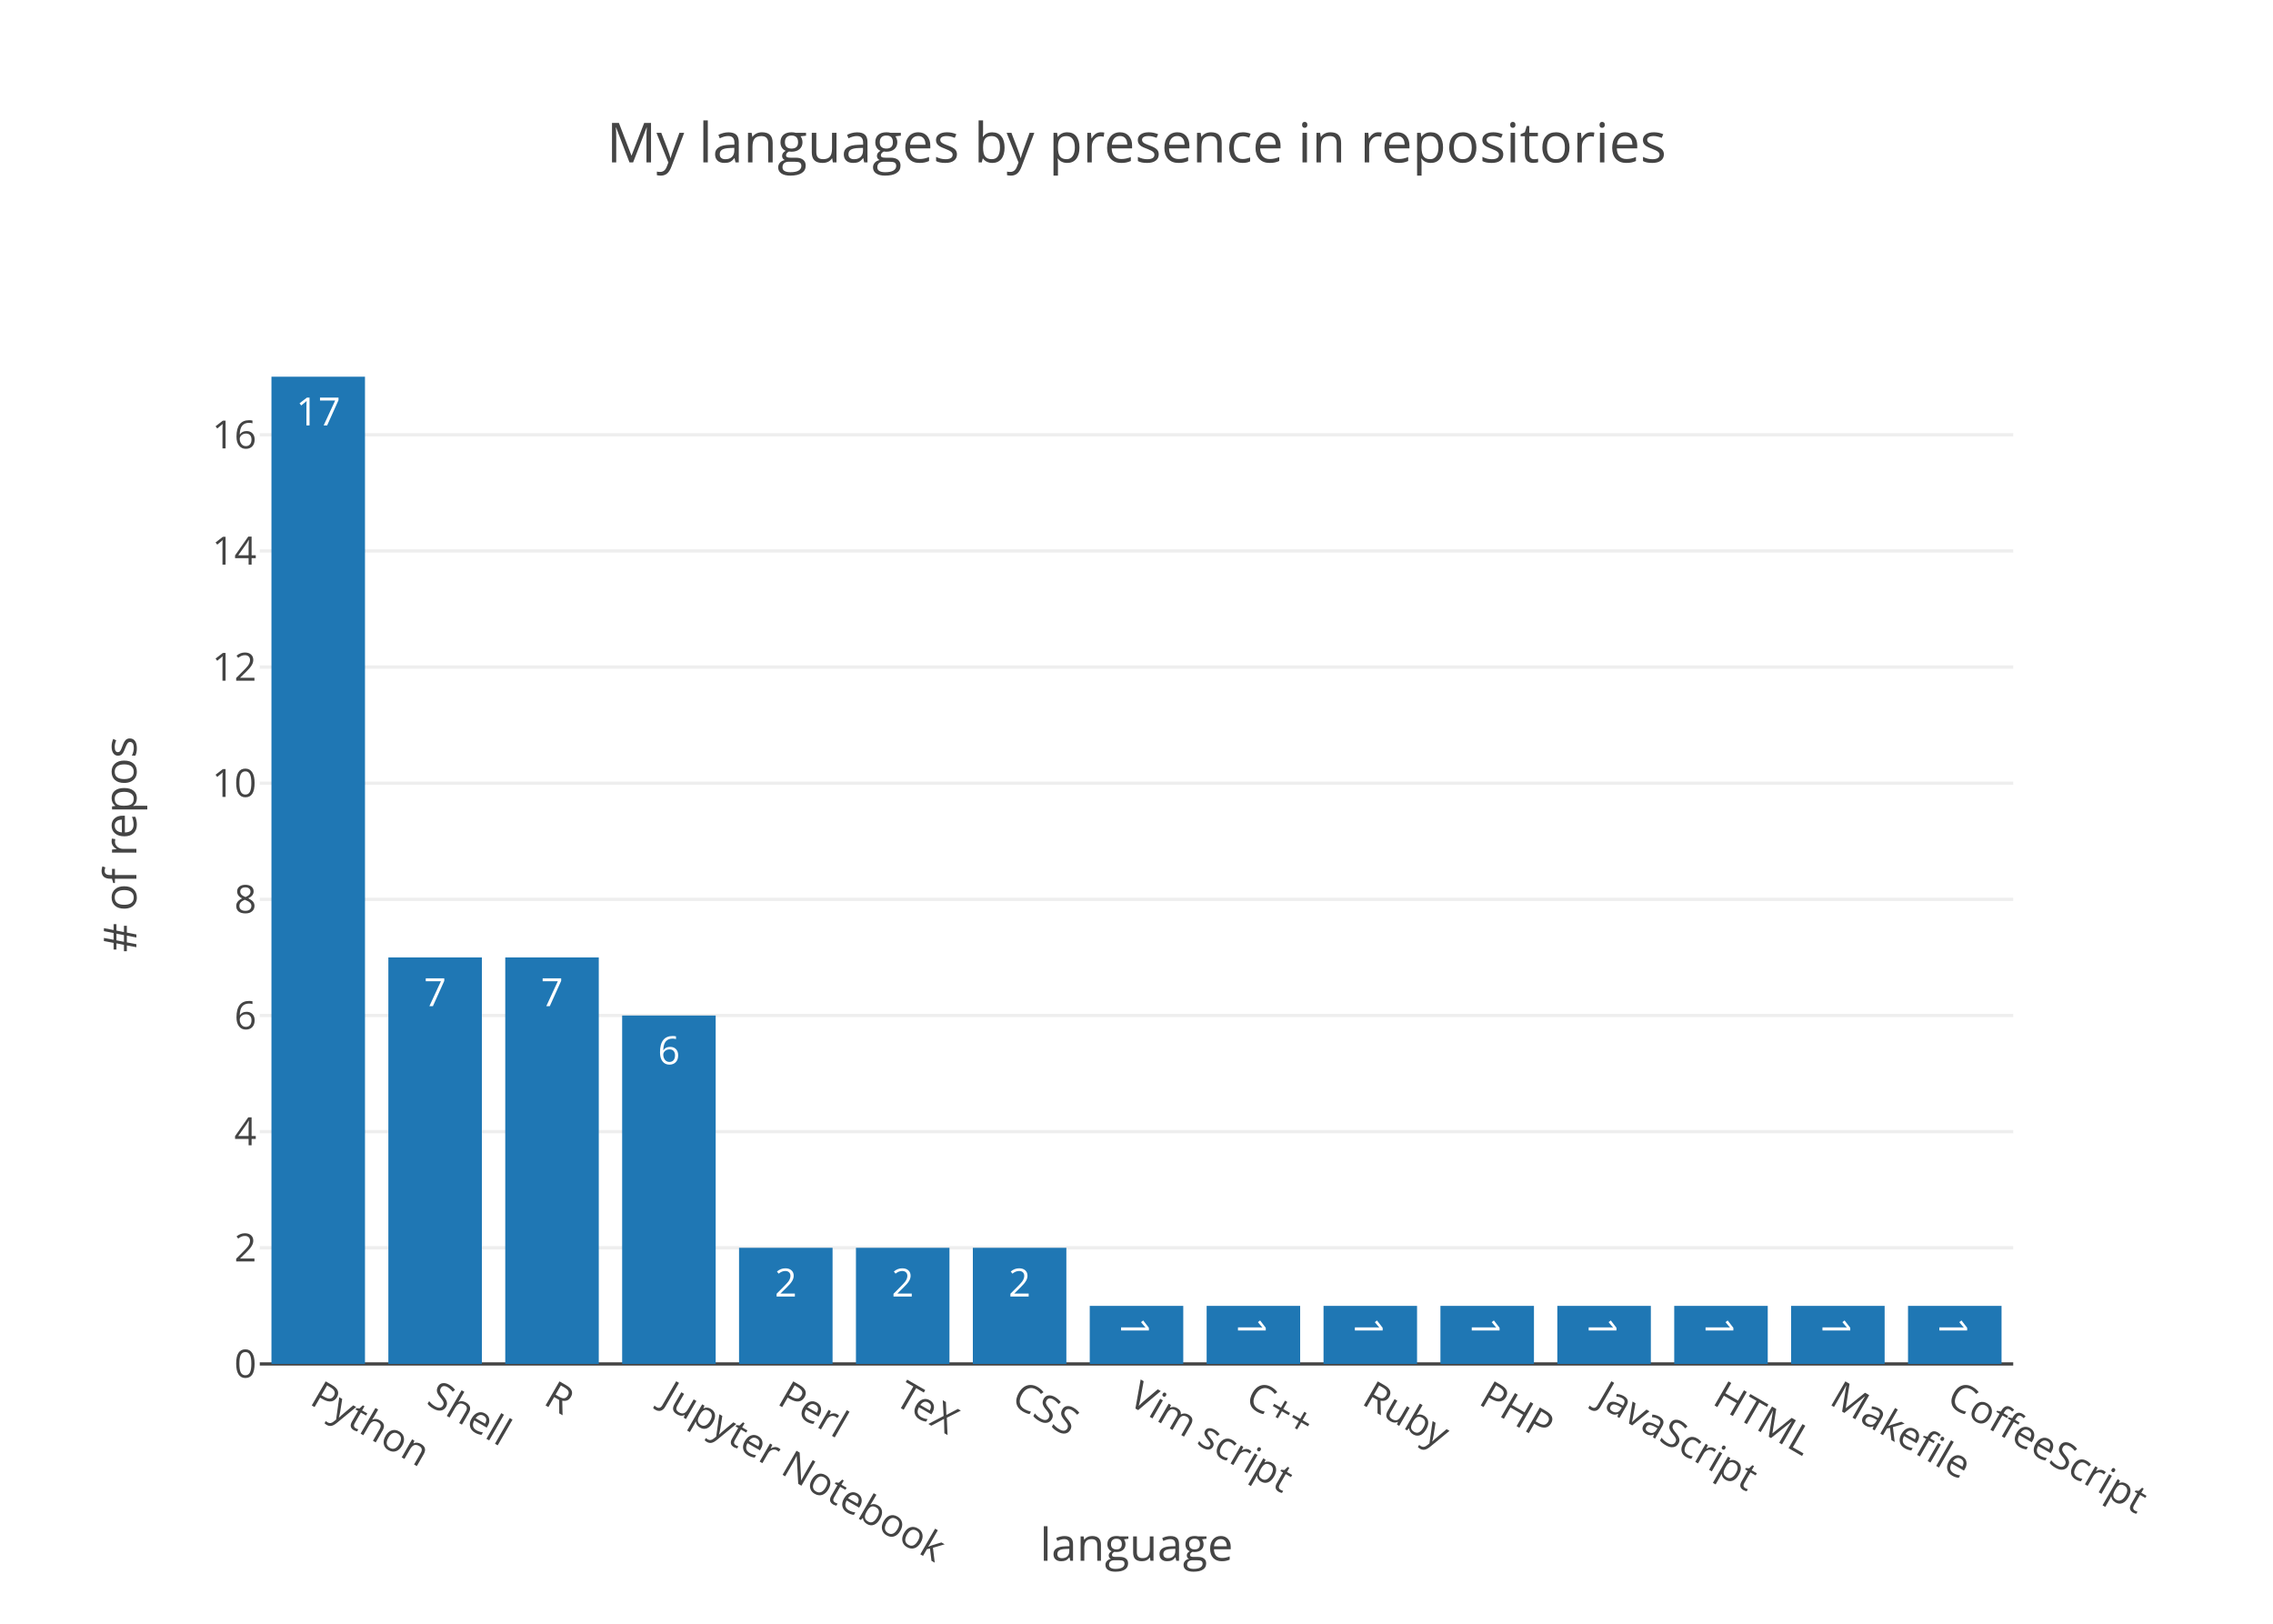
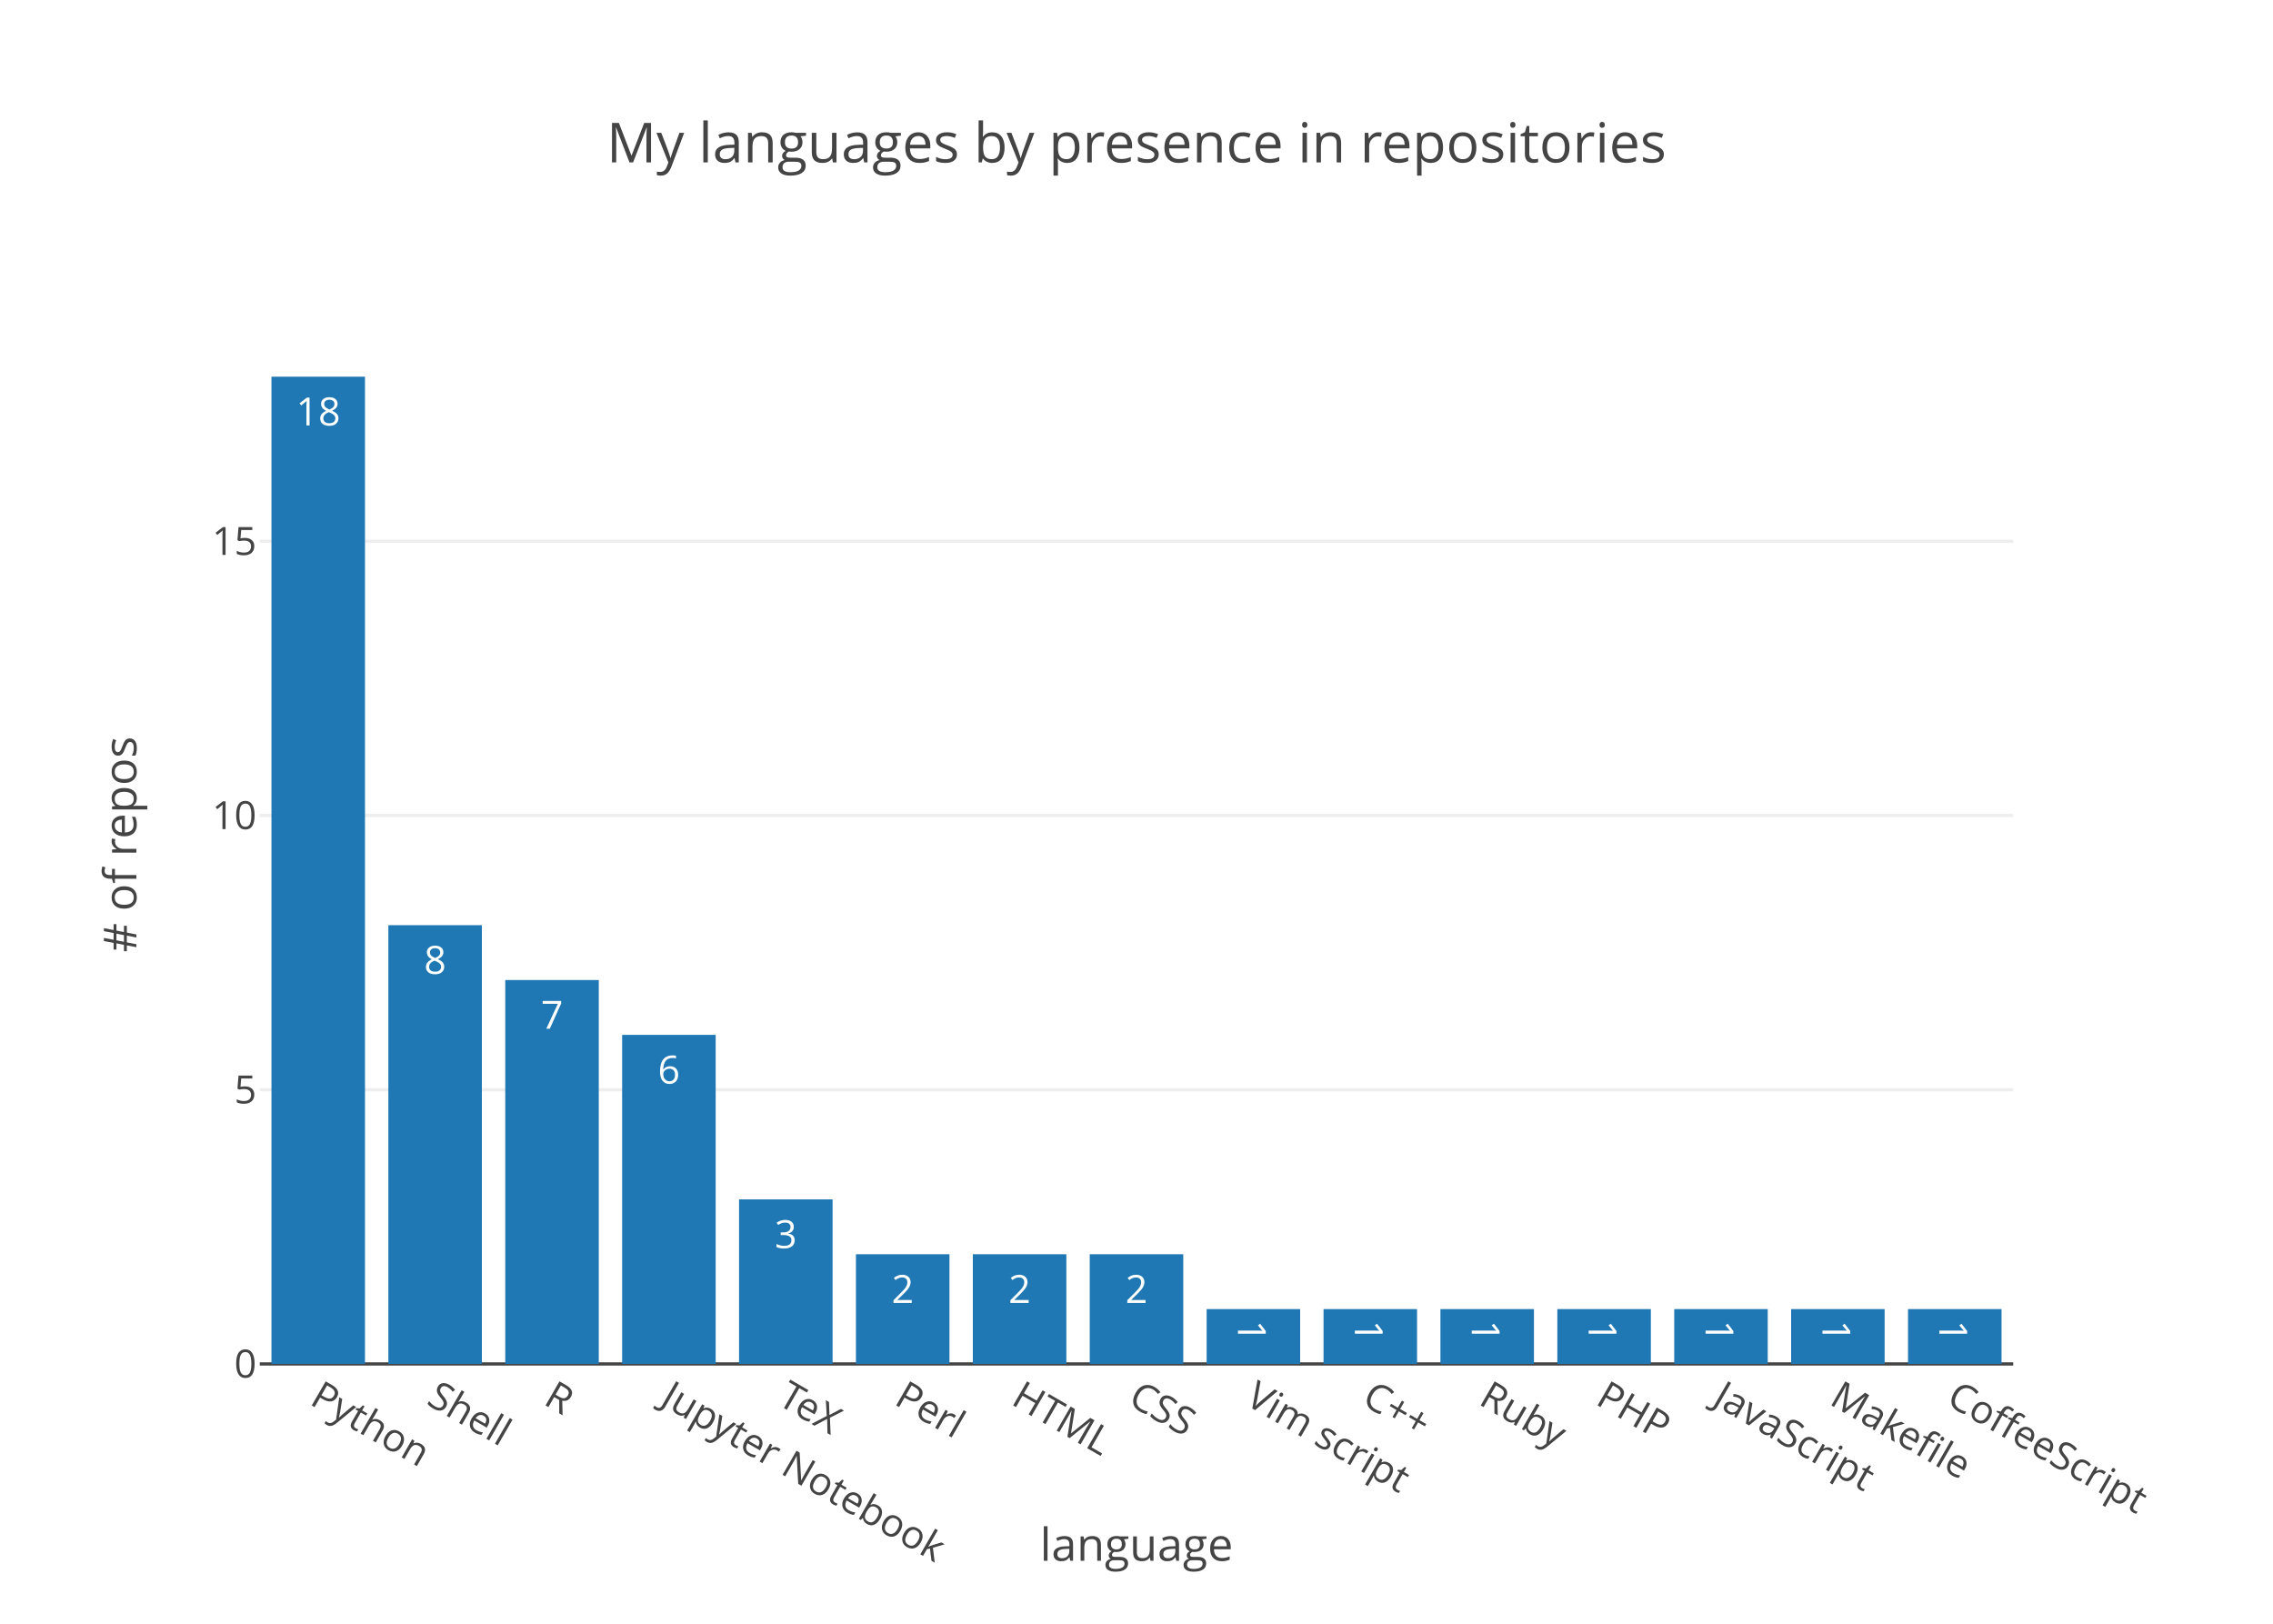
<svg xmlns="http://www.w3.org/2000/svg" class="main-svg" width="700" height="500" viewBox="0 0 700 500">
  <rect x="0" y="0" width="700" height="500" style="fill: rgb(255, 255, 255); fill-opacity: 1;" />
-   <defs id="defs-7605fd">
+   <defs id="defs-0b13f9">
    <g class="clips">
-       <clipPath id="clip7605fdxyplot" class="plotclip">
+       <clipPath id="clip0b13f9xyplot" class="plotclip">
        <rect width="540" height="320" />
      </clipPath>
-       <clipPath class="axesclip" id="clip7605fdx">
+       <clipPath class="axesclip" id="clip0b13f9x">
        <rect x="80" y="0" width="540" height="500" />
      </clipPath>
-       <clipPath class="axesclip" id="clip7605fdy">
+       <clipPath class="axesclip" id="clip0b13f9y">
        <rect x="0" y="100" width="700" height="320" />
      </clipPath>
-       <clipPath class="axesclip" id="clip7605fdxy">
+       <clipPath class="axesclip" id="clip0b13f9xy">
        <rect x="80" y="100" width="540" height="320" />
      </clipPath>
    </g>
    <g class="gradients" />
  </defs>
  <g class="bglayer" />
  <g class="layer-below">
    <g class="imagelayer" />
    <g class="shapelayer" />
  </g>
  <g class="cartesianlayer">
    <g class="subplot xy">
      <g class="layer-subplot">
        <g class="shapelayer" />
        <g class="imagelayer" />
      </g>
      <g class="gridlayer">
        <g class="x" />
        <g class="y">
-           <path class="ygrid crisp" transform="translate(0,384.24)" d="M80,0h540" style="stroke: rgb(238, 238, 238); stroke-opacity: 1; stroke-width: 1px;" />
-           <path class="ygrid crisp" transform="translate(0,348.47)" d="M80,0h540" style="stroke: rgb(238, 238, 238); stroke-opacity: 1; stroke-width: 1px;" />
-           <path class="ygrid crisp" transform="translate(0,312.71)" d="M80,0h540" style="stroke: rgb(238, 238, 238); stroke-opacity: 1; stroke-width: 1px;" />
-           <path class="ygrid crisp" transform="translate(0,276.94)" d="M80,0h540" style="stroke: rgb(238, 238, 238); stroke-opacity: 1; stroke-width: 1px;" />
-           <path class="ygrid crisp" transform="translate(0,241.18)" d="M80,0h540" style="stroke: rgb(238, 238, 238); stroke-opacity: 1; stroke-width: 1px;" />
-           <path class="ygrid crisp" transform="translate(0,205.41)" d="M80,0h540" style="stroke: rgb(238, 238, 238); stroke-opacity: 1; stroke-width: 1px;" />
-           <path class="ygrid crisp" transform="translate(0,169.65)" d="M80,0h540" style="stroke: rgb(238, 238, 238); stroke-opacity: 1; stroke-width: 1px;" />
-           <path class="ygrid crisp" transform="translate(0,133.88)" d="M80,0h540" style="stroke: rgb(238, 238, 238); stroke-opacity: 1; stroke-width: 1px;" />
+           <path class="ygrid crisp" transform="translate(0,335.56)" d="M80,0h540" style="stroke: rgb(238, 238, 238); stroke-opacity: 1; stroke-width: 1px;" />
+           <path class="ygrid crisp" transform="translate(0,251.11)" d="M80,0h540" style="stroke: rgb(238, 238, 238); stroke-opacity: 1; stroke-width: 1px;" />
+           <path class="ygrid crisp" transform="translate(0,166.67)" d="M80,0h540" style="stroke: rgb(238, 238, 238); stroke-opacity: 1; stroke-width: 1px;" />
        </g>
      </g>
      <g class="zerolinelayer">
        <path class="yzl zl crisp" transform="translate(0,420)" d="M80,0h540" style="stroke: rgb(68, 68, 68); stroke-opacity: 1; stroke-width: 1px;" />
      </g>
      <path class="xlines-below" />
      <path class="ylines-below" />
      <g class="overlines-below" />
      <g class="xaxislayer-below" />
      <g class="yaxislayer-below" />
      <g class="overaxes-below" />
-       <g class="plot" transform="translate(80, 100)" clip-path="url('#clip7605fdxyplot')">
+       <g class="plot" transform="translate(80, 100)" clip-path="url('#clip0b13f9xyplot')">
        <g class="barlayer mlayer">
          <g class="trace bars" style="opacity: 1;">
            <g class="points">
              <g class="point">
                <path d="M3.6,320V16H32.4V320Z" style="vector-effect: non-scaling-stroke; opacity: 1; stroke-width: 0px; fill: rgb(31, 119, 180); fill-opacity: 1;" />
-                 <text class="bartext bartext-inside" transform="translate(18 31)" text-anchor="middle" data-notex="1" x="0" y="0" style="font-family: 'Open Sans', verdana, arial, sans-serif; font-size: 12px; fill: rgb(255, 255, 255); fill-opacity: 1; white-space: pre;">17</text>
-               </g>
-               <g class="point">
-                 <path d="M39.6,320V194.82H68.4V320Z" style="vector-effect: non-scaling-stroke; opacity: 1; stroke-width: 0px; fill: rgb(31, 119, 180); fill-opacity: 1;" />
-                 <text class="bartext bartext-inside" transform="translate(54 209.82)" text-anchor="middle" data-notex="1" x="0" y="0" style="font-family: 'Open Sans', verdana, arial, sans-serif; font-size: 12px; fill: rgb(255, 255, 255); fill-opacity: 1; white-space: pre;">7</text>
-               </g>
-               <g class="point">
-                 <path d="M75.6,320V194.82H104.4V320Z" style="vector-effect: non-scaling-stroke; opacity: 1; stroke-width: 0px; fill: rgb(31, 119, 180); fill-opacity: 1;" />
-                 <text class="bartext bartext-inside" transform="translate(90 209.82)" text-anchor="middle" data-notex="1" x="0" y="0" style="font-family: 'Open Sans', verdana, arial, sans-serif; font-size: 12px; fill: rgb(255, 255, 255); fill-opacity: 1; white-space: pre;">7</text>
-               </g>
-               <g class="point">
-                 <path d="M111.6,320V212.71H140.4V320Z" style="vector-effect: non-scaling-stroke; opacity: 1; stroke-width: 0px; fill: rgb(31, 119, 180); fill-opacity: 1;" />
-                 <text class="bartext bartext-inside" transform="translate(126 227.71)" text-anchor="middle" data-notex="1" x="0" y="0" style="font-family: 'Open Sans', verdana, arial, sans-serif; font-size: 12px; fill: rgb(255, 255, 255); fill-opacity: 1; white-space: pre;">6</text>
-               </g>
-               <g class="point">
-                 <path d="M147.6,320V284.24H176.4V320Z" style="vector-effect: non-scaling-stroke; opacity: 1; stroke-width: 0px; fill: rgb(31, 119, 180); fill-opacity: 1;" />
-                 <text class="bartext bartext-inside" transform="translate(162 299.24)" text-anchor="middle" data-notex="1" x="0" y="0" style="font-family: 'Open Sans', verdana, arial, sans-serif; font-size: 12px; fill: rgb(255, 255, 255); fill-opacity: 1; white-space: pre;">2</text>
-               </g>
-               <g class="point">
-                 <path d="M183.6,320V284.24H212.4V320Z" style="vector-effect: non-scaling-stroke; opacity: 1; stroke-width: 0px; fill: rgb(31, 119, 180); fill-opacity: 1;" />
-                 <text class="bartext bartext-inside" transform="translate(198 299.24)" text-anchor="middle" data-notex="1" x="0" y="0" style="font-family: 'Open Sans', verdana, arial, sans-serif; font-size: 12px; fill: rgb(255, 255, 255); fill-opacity: 1; white-space: pre;">2</text>
-               </g>
-               <g class="point">
-                 <path d="M219.6,320V284.24H248.4V320Z" style="vector-effect: non-scaling-stroke; opacity: 1; stroke-width: 0px; fill: rgb(31, 119, 180); fill-opacity: 1;" />
-                 <text class="bartext bartext-inside" transform="translate(234 299.24)" text-anchor="middle" data-notex="1" x="0" y="0" style="font-family: 'Open Sans', verdana, arial, sans-serif; font-size: 12px; fill: rgb(255, 255, 255); fill-opacity: 1; white-space: pre;">2</text>
-               </g>
-               <g class="point">
-                 <path d="M255.6,320V302.12H284.4V320Z" style="vector-effect: non-scaling-stroke; opacity: 1; stroke-width: 0px; fill: rgb(31, 119, 180); fill-opacity: 1;" />
-                 <text class="bartext bartext-inside" transform="translate(270 313.6825)rotate(90 0 -4.75) " text-anchor="middle" data-notex="1" x="0" y="0" style="font-family: 'Open Sans', verdana, arial, sans-serif; font-size: 12px; fill: rgb(255, 255, 255); fill-opacity: 1; white-space: pre;">1</text>
-               </g>
-               <g class="point">
-                 <path d="M291.6,320V302.12H320.4V320Z" style="vector-effect: non-scaling-stroke; opacity: 1; stroke-width: 0px; fill: rgb(31, 119, 180); fill-opacity: 1;" />
-                 <text class="bartext bartext-inside" transform="translate(306 313.6825)rotate(90 0 -4.75) " text-anchor="middle" data-notex="1" x="0" y="0" style="font-family: 'Open Sans', verdana, arial, sans-serif; font-size: 12px; fill: rgb(255, 255, 255); fill-opacity: 1; white-space: pre;">1</text>
-               </g>
-               <g class="point">
-                 <path d="M327.6,320V302.12H356.4V320Z" style="vector-effect: non-scaling-stroke; opacity: 1; stroke-width: 0px; fill: rgb(31, 119, 180); fill-opacity: 1;" />
-                 <text class="bartext bartext-inside" transform="translate(342 313.6825)rotate(90 0 -4.75) " text-anchor="middle" data-notex="1" x="0" y="0" style="font-family: 'Open Sans', verdana, arial, sans-serif; font-size: 12px; fill: rgb(255, 255, 255); fill-opacity: 1; white-space: pre;">1</text>
-               </g>
-               <g class="point">
-                 <path d="M363.6,320V302.12H392.4V320Z" style="vector-effect: non-scaling-stroke; opacity: 1; stroke-width: 0px; fill: rgb(31, 119, 180); fill-opacity: 1;" />
-                 <text class="bartext bartext-inside" transform="translate(378 313.6825)rotate(90 0 -4.75) " text-anchor="middle" data-notex="1" x="0" y="0" style="font-family: 'Open Sans', verdana, arial, sans-serif; font-size: 12px; fill: rgb(255, 255, 255); fill-opacity: 1; white-space: pre;">1</text>
-               </g>
-               <g class="point">
-                 <path d="M399.6,320V302.12H428.4V320Z" style="vector-effect: non-scaling-stroke; opacity: 1; stroke-width: 0px; fill: rgb(31, 119, 180); fill-opacity: 1;" />
-                 <text class="bartext bartext-inside" transform="translate(414 313.6825)rotate(90 0 -4.75) " text-anchor="middle" data-notex="1" x="0" y="0" style="font-family: 'Open Sans', verdana, arial, sans-serif; font-size: 12px; fill: rgb(255, 255, 255); fill-opacity: 1; white-space: pre;">1</text>
-               </g>
-               <g class="point">
-                 <path d="M435.6,320V302.12H464.4V320Z" style="vector-effect: non-scaling-stroke; opacity: 1; stroke-width: 0px; fill: rgb(31, 119, 180); fill-opacity: 1;" />
-                 <text class="bartext bartext-inside" transform="translate(450 313.6825)rotate(90 0 -4.75) " text-anchor="middle" data-notex="1" x="0" y="0" style="font-family: 'Open Sans', verdana, arial, sans-serif; font-size: 12px; fill: rgb(255, 255, 255); fill-opacity: 1; white-space: pre;">1</text>
-               </g>
-               <g class="point">
-                 <path d="M471.6,320V302.12H500.4V320Z" style="vector-effect: non-scaling-stroke; opacity: 1; stroke-width: 0px; fill: rgb(31, 119, 180); fill-opacity: 1;" />
-                 <text class="bartext bartext-inside" transform="translate(486 313.6825)rotate(90 0 -4.75) " text-anchor="middle" data-notex="1" x="0" y="0" style="font-family: 'Open Sans', verdana, arial, sans-serif; font-size: 12px; fill: rgb(255, 255, 255); fill-opacity: 1; white-space: pre;">1</text>
-               </g>
-               <g class="point">
-                 <path d="M507.6,320V302.12H536.4V320Z" style="vector-effect: non-scaling-stroke; opacity: 1; stroke-width: 0px; fill: rgb(31, 119, 180); fill-opacity: 1;" />
-                 <text class="bartext bartext-inside" transform="translate(522 313.6825)rotate(90 0 -4.75) " text-anchor="middle" data-notex="1" x="0" y="0" style="font-family: 'Open Sans', verdana, arial, sans-serif; font-size: 12px; fill: rgb(255, 255, 255); fill-opacity: 1; white-space: pre;">1</text>
+                 <text class="bartext bartext-inside" transform="translate(18 31)" text-anchor="middle" data-notex="1" x="0" y="0" style="font-family: 'Open Sans', verdana, arial, sans-serif; font-size: 12px; fill: rgb(255, 255, 255); fill-opacity: 1; white-space: pre;">18</text>
+               </g>
+               <g class="point">
+                 <path d="M39.6,320V184.89H68.4V320Z" style="vector-effect: non-scaling-stroke; opacity: 1; stroke-width: 0px; fill: rgb(31, 119, 180); fill-opacity: 1;" />
+                 <text class="bartext bartext-inside" transform="translate(54 199.89)" text-anchor="middle" data-notex="1" x="0" y="0" style="font-family: 'Open Sans', verdana, arial, sans-serif; font-size: 12px; fill: rgb(255, 255, 255); fill-opacity: 1; white-space: pre;">8</text>
+               </g>
+               <g class="point">
+                 <path d="M75.6,320V201.78H104.4V320Z" style="vector-effect: non-scaling-stroke; opacity: 1; stroke-width: 0px; fill: rgb(31, 119, 180); fill-opacity: 1;" />
+                 <text class="bartext bartext-inside" transform="translate(90 216.78)" text-anchor="middle" data-notex="1" x="0" y="0" style="font-family: 'Open Sans', verdana, arial, sans-serif; font-size: 12px; fill: rgb(255, 255, 255); fill-opacity: 1; white-space: pre;">7</text>
+               </g>
+               <g class="point">
+                 <path d="M111.6,320V218.67H140.4V320Z" style="vector-effect: non-scaling-stroke; opacity: 1; stroke-width: 0px; fill: rgb(31, 119, 180); fill-opacity: 1;" />
+                 <text class="bartext bartext-inside" transform="translate(126 233.67)" text-anchor="middle" data-notex="1" x="0" y="0" style="font-family: 'Open Sans', verdana, arial, sans-serif; font-size: 12px; fill: rgb(255, 255, 255); fill-opacity: 1; white-space: pre;">6</text>
+               </g>
+               <g class="point">
+                 <path d="M147.6,320V269.33H176.4V320Z" style="vector-effect: non-scaling-stroke; opacity: 1; stroke-width: 0px; fill: rgb(31, 119, 180); fill-opacity: 1;" />
+                 <text class="bartext bartext-inside" transform="translate(162 284.33)" text-anchor="middle" data-notex="1" x="0" y="0" style="font-family: 'Open Sans', verdana, arial, sans-serif; font-size: 12px; fill: rgb(255, 255, 255); fill-opacity: 1; white-space: pre;">3</text>
+               </g>
+               <g class="point">
+                 <path d="M183.6,320V286.22H212.4V320Z" style="vector-effect: non-scaling-stroke; opacity: 1; stroke-width: 0px; fill: rgb(31, 119, 180); fill-opacity: 1;" />
+                 <text class="bartext bartext-inside" transform="translate(198 301.22)" text-anchor="middle" data-notex="1" x="0" y="0" style="font-family: 'Open Sans', verdana, arial, sans-serif; font-size: 12px; fill: rgb(255, 255, 255); fill-opacity: 1; white-space: pre;">2</text>
+               </g>
+               <g class="point">
+                 <path d="M219.6,320V286.22H248.4V320Z" style="vector-effect: non-scaling-stroke; opacity: 1; stroke-width: 0px; fill: rgb(31, 119, 180); fill-opacity: 1;" />
+                 <text class="bartext bartext-inside" transform="translate(234 301.22)" text-anchor="middle" data-notex="1" x="0" y="0" style="font-family: 'Open Sans', verdana, arial, sans-serif; font-size: 12px; fill: rgb(255, 255, 255); fill-opacity: 1; white-space: pre;">2</text>
+               </g>
+               <g class="point">
+                 <path d="M255.6,320V286.22H284.4V320Z" style="vector-effect: non-scaling-stroke; opacity: 1; stroke-width: 0px; fill: rgb(31, 119, 180); fill-opacity: 1;" />
+                 <text class="bartext bartext-inside" transform="translate(270 301.22)" text-anchor="middle" data-notex="1" x="0" y="0" style="font-family: 'Open Sans', verdana, arial, sans-serif; font-size: 12px; fill: rgb(255, 255, 255); fill-opacity: 1; white-space: pre;">2</text>
+               </g>
+               <g class="point">
+                 <path d="M291.6,320V303.11H320.4V320Z" style="vector-effect: non-scaling-stroke; opacity: 1; stroke-width: 0px; fill: rgb(31, 119, 180); fill-opacity: 1;" />
+                 <text class="bartext bartext-inside" transform="translate(306 314.6725)rotate(90 0 -4.75) " text-anchor="middle" data-notex="1" x="0" y="0" style="font-family: 'Open Sans', verdana, arial, sans-serif; font-size: 12px; fill: rgb(255, 255, 255); fill-opacity: 1; white-space: pre;">1</text>
+               </g>
+               <g class="point">
+                 <path d="M327.6,320V303.11H356.4V320Z" style="vector-effect: non-scaling-stroke; opacity: 1; stroke-width: 0px; fill: rgb(31, 119, 180); fill-opacity: 1;" />
+                 <text class="bartext bartext-inside" transform="translate(342 314.6725)rotate(90 0 -4.75) " text-anchor="middle" data-notex="1" x="0" y="0" style="font-family: 'Open Sans', verdana, arial, sans-serif; font-size: 12px; fill: rgb(255, 255, 255); fill-opacity: 1; white-space: pre;">1</text>
+               </g>
+               <g class="point">
+                 <path d="M363.6,320V303.11H392.4V320Z" style="vector-effect: non-scaling-stroke; opacity: 1; stroke-width: 0px; fill: rgb(31, 119, 180); fill-opacity: 1;" />
+                 <text class="bartext bartext-inside" transform="translate(378 314.6725)rotate(90 0 -4.75) " text-anchor="middle" data-notex="1" x="0" y="0" style="font-family: 'Open Sans', verdana, arial, sans-serif; font-size: 12px; fill: rgb(255, 255, 255); fill-opacity: 1; white-space: pre;">1</text>
+               </g>
+               <g class="point">
+                 <path d="M399.6,320V303.11H428.4V320Z" style="vector-effect: non-scaling-stroke; opacity: 1; stroke-width: 0px; fill: rgb(31, 119, 180); fill-opacity: 1;" />
+                 <text class="bartext bartext-inside" transform="translate(414 314.6725)rotate(90 0 -4.75) " text-anchor="middle" data-notex="1" x="0" y="0" style="font-family: 'Open Sans', verdana, arial, sans-serif; font-size: 12px; fill: rgb(255, 255, 255); fill-opacity: 1; white-space: pre;">1</text>
+               </g>
+               <g class="point">
+                 <path d="M435.6,320V303.11H464.4V320Z" style="vector-effect: non-scaling-stroke; opacity: 1; stroke-width: 0px; fill: rgb(31, 119, 180); fill-opacity: 1;" />
+                 <text class="bartext bartext-inside" transform="translate(450 314.6725)rotate(90 0 -4.75) " text-anchor="middle" data-notex="1" x="0" y="0" style="font-family: 'Open Sans', verdana, arial, sans-serif; font-size: 12px; fill: rgb(255, 255, 255); fill-opacity: 1; white-space: pre;">1</text>
+               </g>
+               <g class="point">
+                 <path d="M471.6,320V303.11H500.4V320Z" style="vector-effect: non-scaling-stroke; opacity: 1; stroke-width: 0px; fill: rgb(31, 119, 180); fill-opacity: 1;" />
+                 <text class="bartext bartext-inside" transform="translate(486 314.6725)rotate(90 0 -4.75) " text-anchor="middle" data-notex="1" x="0" y="0" style="font-family: 'Open Sans', verdana, arial, sans-serif; font-size: 12px; fill: rgb(255, 255, 255); fill-opacity: 1; white-space: pre;">1</text>
+               </g>
+               <g class="point">
+                 <path d="M507.6,320V303.11H536.4V320Z" style="vector-effect: non-scaling-stroke; opacity: 1; stroke-width: 0px; fill: rgb(31, 119, 180); fill-opacity: 1;" />
+                 <text class="bartext bartext-inside" transform="translate(522 314.6725)rotate(90 0 -4.75) " text-anchor="middle" data-notex="1" x="0" y="0" style="font-family: 'Open Sans', verdana, arial, sans-serif; font-size: 12px; fill: rgb(255, 255, 255); fill-opacity: 1; white-space: pre;">1</text>
              </g>
            </g>
          </g>
        </g>
      </g>
      <g class="overplot" />
      <path class="xlines-above crisp" d="M0,0" style="fill: none;" />
      <path class="ylines-above crisp" d="M0,0" style="fill: none;" />
      <g class="overlines-above" />
      <g class="xaxislayer-above">
        <g class="xtick">
          <text text-anchor="start" x="0" y="433" transform="translate(98,0) rotate(30,0,427)" style="font-family: 'Open Sans', verdana, arial, sans-serif; font-size: 12px; fill: rgb(68, 68, 68); fill-opacity: 1; white-space: pre;">Python</text>
        </g>
        <g class="xtick">
          <text text-anchor="start" x="0" y="433" transform="translate(134,0) rotate(30,0,427)" style="font-family: 'Open Sans', verdana, arial, sans-serif; font-size: 12px; fill: rgb(68, 68, 68); fill-opacity: 1; white-space: pre;">Shell</text>
        </g>
        <g class="xtick">
          <text text-anchor="start" x="0" y="433" transform="translate(170,0) rotate(30,0,427)" style="font-family: 'Open Sans', verdana, arial, sans-serif; font-size: 12px; fill: rgb(68, 68, 68); fill-opacity: 1; white-space: pre;">R</text>
        </g>
        <g class="xtick">
          <text text-anchor="start" x="0" y="433" transform="translate(206,0) rotate(30,0,427)" style="font-family: 'Open Sans', verdana, arial, sans-serif; font-size: 12px; fill: rgb(68, 68, 68); fill-opacity: 1; white-space: pre;">Jupyter Notebook</text>
        </g>
        <g class="xtick">
-           <text text-anchor="start" x="0" y="433" transform="translate(242,0) rotate(30,0,427)" style="font-family: 'Open Sans', verdana, arial, sans-serif; font-size: 12px; fill: rgb(68, 68, 68); fill-opacity: 1; white-space: pre;">Perl</text>
-         </g>
-         <g class="xtick">
-           <text text-anchor="start" x="0" y="433" transform="translate(278,0) rotate(30,0,427)" style="font-family: 'Open Sans', verdana, arial, sans-serif; font-size: 12px; fill: rgb(68, 68, 68); fill-opacity: 1; white-space: pre;">TeX</text>
-         </g>
-         <g class="xtick">
-           <text text-anchor="start" x="0" y="433" transform="translate(314,0) rotate(30,0,427)" style="font-family: 'Open Sans', verdana, arial, sans-serif; font-size: 12px; fill: rgb(68, 68, 68); fill-opacity: 1; white-space: pre;">CSS</text>
-         </g>
-         <g class="xtick">
-           <text text-anchor="start" x="0" y="433" transform="translate(350,0) rotate(30,0,427)" style="font-family: 'Open Sans', verdana, arial, sans-serif; font-size: 12px; fill: rgb(68, 68, 68); fill-opacity: 1; white-space: pre;">Vim script</text>
-         </g>
-         <g class="xtick">
-           <text text-anchor="start" x="0" y="433" transform="translate(386,0) rotate(30,0,427)" style="font-family: 'Open Sans', verdana, arial, sans-serif; font-size: 12px; fill: rgb(68, 68, 68); fill-opacity: 1; white-space: pre;">C++</text>
-         </g>
-         <g class="xtick">
-           <text text-anchor="start" x="0" y="433" transform="translate(422,0) rotate(30,0,427)" style="font-family: 'Open Sans', verdana, arial, sans-serif; font-size: 12px; fill: rgb(68, 68, 68); fill-opacity: 1; white-space: pre;">Ruby</text>
-         </g>
-         <g class="xtick">
-           <text text-anchor="start" x="0" y="433" transform="translate(458,0) rotate(30,0,427)" style="font-family: 'Open Sans', verdana, arial, sans-serif; font-size: 12px; fill: rgb(68, 68, 68); fill-opacity: 1; white-space: pre;">PHP</text>
-         </g>
-         <g class="xtick">
-           <text text-anchor="start" x="0" y="433" transform="translate(494,0) rotate(30,0,427)" style="font-family: 'Open Sans', verdana, arial, sans-serif; font-size: 12px; fill: rgb(68, 68, 68); fill-opacity: 1; white-space: pre;">JavaScript</text>
-         </g>
-         <g class="xtick">
-           <text text-anchor="start" x="0" y="433" transform="translate(530,0) rotate(30,0,427)" style="font-family: 'Open Sans', verdana, arial, sans-serif; font-size: 12px; fill: rgb(68, 68, 68); fill-opacity: 1; white-space: pre;">HTML</text>
+           <text text-anchor="start" x="0" y="433" transform="translate(242,0) rotate(30,0,427)" style="font-family: 'Open Sans', verdana, arial, sans-serif; font-size: 12px; fill: rgb(68, 68, 68); fill-opacity: 1; white-space: pre;">TeX</text>
+         </g>
+         <g class="xtick">
+           <text text-anchor="start" x="0" y="433" transform="translate(278,0) rotate(30,0,427)" style="font-family: 'Open Sans', verdana, arial, sans-serif; font-size: 12px; fill: rgb(68, 68, 68); fill-opacity: 1; white-space: pre;">Perl</text>
+         </g>
+         <g class="xtick">
+           <text text-anchor="start" x="0" y="433" transform="translate(314,0) rotate(30,0,427)" style="font-family: 'Open Sans', verdana, arial, sans-serif; font-size: 12px; fill: rgb(68, 68, 68); fill-opacity: 1; white-space: pre;">HTML</text>
+         </g>
+         <g class="xtick">
+           <text text-anchor="start" x="0" y="433" transform="translate(350,0) rotate(30,0,427)" style="font-family: 'Open Sans', verdana, arial, sans-serif; font-size: 12px; fill: rgb(68, 68, 68); fill-opacity: 1; white-space: pre;">CSS</text>
+         </g>
+         <g class="xtick">
+           <text text-anchor="start" x="0" y="433" transform="translate(386,0) rotate(30,0,427)" style="font-family: 'Open Sans', verdana, arial, sans-serif; font-size: 12px; fill: rgb(68, 68, 68); fill-opacity: 1; white-space: pre;">Vim script</text>
+         </g>
+         <g class="xtick">
+           <text text-anchor="start" x="0" y="433" transform="translate(422,0) rotate(30,0,427)" style="font-family: 'Open Sans', verdana, arial, sans-serif; font-size: 12px; fill: rgb(68, 68, 68); fill-opacity: 1; white-space: pre;">C++</text>
+         </g>
+         <g class="xtick">
+           <text text-anchor="start" x="0" y="433" transform="translate(458,0) rotate(30,0,427)" style="font-family: 'Open Sans', verdana, arial, sans-serif; font-size: 12px; fill: rgb(68, 68, 68); fill-opacity: 1; white-space: pre;">Ruby</text>
+         </g>
+         <g class="xtick">
+           <text text-anchor="start" x="0" y="433" transform="translate(494,0) rotate(30,0,427)" style="font-family: 'Open Sans', verdana, arial, sans-serif; font-size: 12px; fill: rgb(68, 68, 68); fill-opacity: 1; white-space: pre;">PHP</text>
+         </g>
+         <g class="xtick">
+           <text text-anchor="start" x="0" y="433" transform="translate(530,0) rotate(30,0,427)" style="font-family: 'Open Sans', verdana, arial, sans-serif; font-size: 12px; fill: rgb(68, 68, 68); fill-opacity: 1; white-space: pre;">JavaScript</text>
        </g>
        <g class="xtick">
          <text text-anchor="start" x="0" y="433" transform="translate(566,0) rotate(30,0,427)" style="font-family: 'Open Sans', verdana, arial, sans-serif; font-size: 12px; fill: rgb(68, 68, 68); fill-opacity: 1; white-space: pre;">Makefile</text>
        </g>
        <g class="xtick">
          <text text-anchor="start" x="0" y="433" transform="translate(602,0) rotate(30,0,427)" style="font-family: 'Open Sans', verdana, arial, sans-serif; font-size: 12px; fill: rgb(68, 68, 68); fill-opacity: 1; white-space: pre;">CoffeeScript</text>
        </g>
      </g>
      <g class="yaxislayer-above">
        <g class="ytick">
          <text text-anchor="end" x="79" y="4.2" transform="translate(0,420)" style="font-family: 'Open Sans', verdana, arial, sans-serif; font-size: 12px; fill: rgb(68, 68, 68); fill-opacity: 1; white-space: pre;">0</text>
        </g>
        <g class="ytick">
-           <text text-anchor="end" x="79" y="4.2" transform="translate(0,384.24)" style="font-family: 'Open Sans', verdana, arial, sans-serif; font-size: 12px; fill: rgb(68, 68, 68); fill-opacity: 1; white-space: pre;">2</text>
-         </g>
-         <g class="ytick">
-           <text text-anchor="end" x="79" y="4.2" transform="translate(0,348.47)" style="font-family: 'Open Sans', verdana, arial, sans-serif; font-size: 12px; fill: rgb(68, 68, 68); fill-opacity: 1; white-space: pre;">4</text>
-         </g>
-         <g class="ytick">
-           <text text-anchor="end" x="79" y="4.2" transform="translate(0,312.71)" style="font-family: 'Open Sans', verdana, arial, sans-serif; font-size: 12px; fill: rgb(68, 68, 68); fill-opacity: 1; white-space: pre;">6</text>
-         </g>
-         <g class="ytick">
-           <text text-anchor="end" x="79" y="4.2" transform="translate(0,276.94)" style="font-family: 'Open Sans', verdana, arial, sans-serif; font-size: 12px; fill: rgb(68, 68, 68); fill-opacity: 1; white-space: pre;">8</text>
-         </g>
-         <g class="ytick">
-           <text text-anchor="end" x="79" y="4.2" transform="translate(0,241.18)" style="font-family: 'Open Sans', verdana, arial, sans-serif; font-size: 12px; fill: rgb(68, 68, 68); fill-opacity: 1; white-space: pre;">10</text>
-         </g>
-         <g class="ytick">
-           <text text-anchor="end" x="79" y="4.2" transform="translate(0,205.41)" style="font-family: 'Open Sans', verdana, arial, sans-serif; font-size: 12px; fill: rgb(68, 68, 68); fill-opacity: 1; white-space: pre;">12</text>
-         </g>
-         <g class="ytick">
-           <text text-anchor="end" x="79" y="4.2" transform="translate(0,169.65)" style="font-family: 'Open Sans', verdana, arial, sans-serif; font-size: 12px; fill: rgb(68, 68, 68); fill-opacity: 1; white-space: pre;">14</text>
-         </g>
-         <g class="ytick">
-           <text text-anchor="end" x="79" y="4.2" transform="translate(0,133.88)" style="font-family: 'Open Sans', verdana, arial, sans-serif; font-size: 12px; fill: rgb(68, 68, 68); fill-opacity: 1; white-space: pre;">16</text>
+           <text text-anchor="end" x="79" y="4.2" transform="translate(0,335.56)" style="font-family: 'Open Sans', verdana, arial, sans-serif; font-size: 12px; fill: rgb(68, 68, 68); fill-opacity: 1; white-space: pre;">5</text>
+         </g>
+         <g class="ytick">
+           <text text-anchor="end" x="79" y="4.2" transform="translate(0,251.11)" style="font-family: 'Open Sans', verdana, arial, sans-serif; font-size: 12px; fill: rgb(68, 68, 68); fill-opacity: 1; white-space: pre;">10</text>
+         </g>
+         <g class="ytick">
+           <text text-anchor="end" x="79" y="4.2" transform="translate(0,166.67)" style="font-family: 'Open Sans', verdana, arial, sans-serif; font-size: 12px; fill: rgb(68, 68, 68); fill-opacity: 1; white-space: pre;">15</text>
        </g>
      </g>
      <g class="overaxes-above" />
    </g>
  </g>
  <g class="polarlayer" />
  <g class="ternarylayer" />
  <g class="geolayer" />
  <g class="pielayer" />
  <g class="sunburstlayer" />
  <g class="glimages" />
-   <defs id="topdefs-7605fd">
+   <defs id="topdefs-0b13f9">
    <g class="clips" />
  </defs>
  <g class="layer-above">
    <g class="imagelayer" />
    <g class="shapelayer" />
  </g>
  <g class="infolayer">
    <g class="g-gtitle">
      <text class="gtitle" x="350" y="50" text-anchor="middle" dy="0em" style="font-family: 'Open Sans', verdana, arial, sans-serif; font-size: 17px; fill: rgb(68, 68, 68); opacity: 1; font-weight: normal; white-space: pre;">My languages by presence in repositories</text>
    </g>
    <g class="g-xtitle" transform="translate(0,8.611328)">
      <text class="xtitle" x="350" y="472" text-anchor="middle" style="font-family: 'Open Sans', verdana, arial, sans-serif; font-size: 14px; fill: rgb(68, 68, 68); opacity: 1; font-weight: normal; white-space: pre;">language</text>
    </g>
    <g class="g-ytitle">
      <text class="ytitle" transform="rotate(-90,42,260)" x="42" y="260" text-anchor="middle" style="font-family: 'Open Sans', verdana, arial, sans-serif; font-size: 14px; fill: rgb(68, 68, 68); opacity: 1; font-weight: normal; white-space: pre;"># of repos</text>
    </g>
  </g>
</svg>
